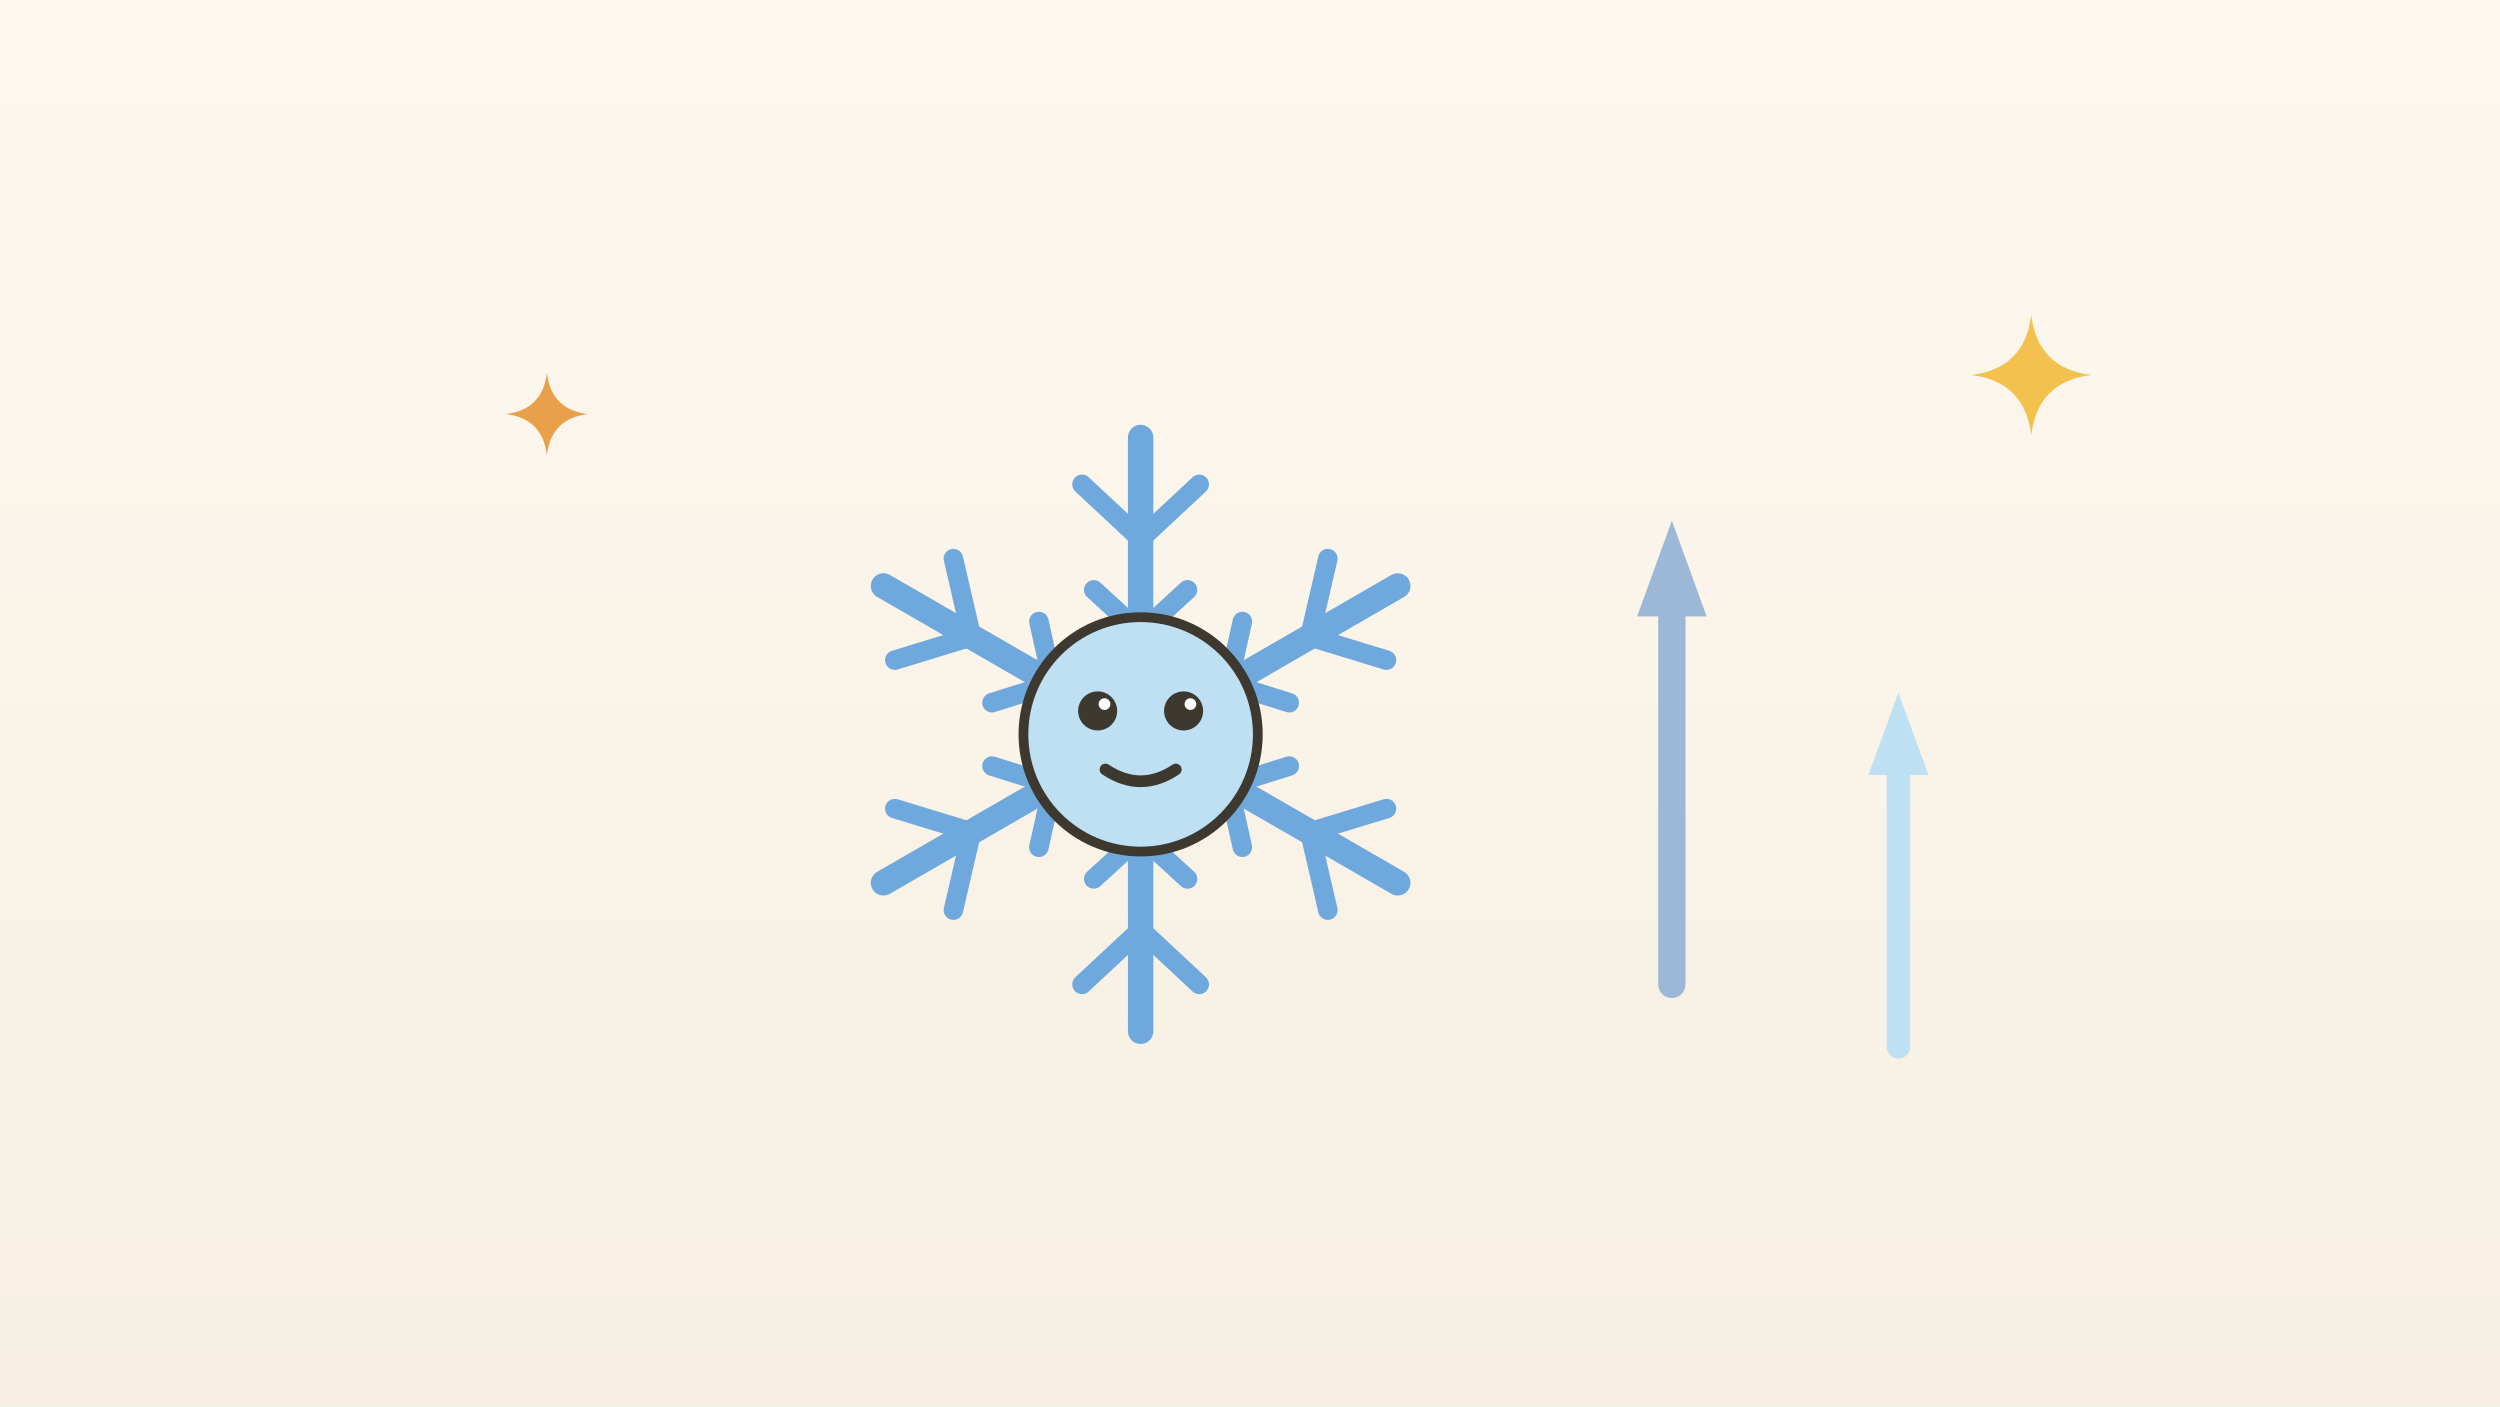
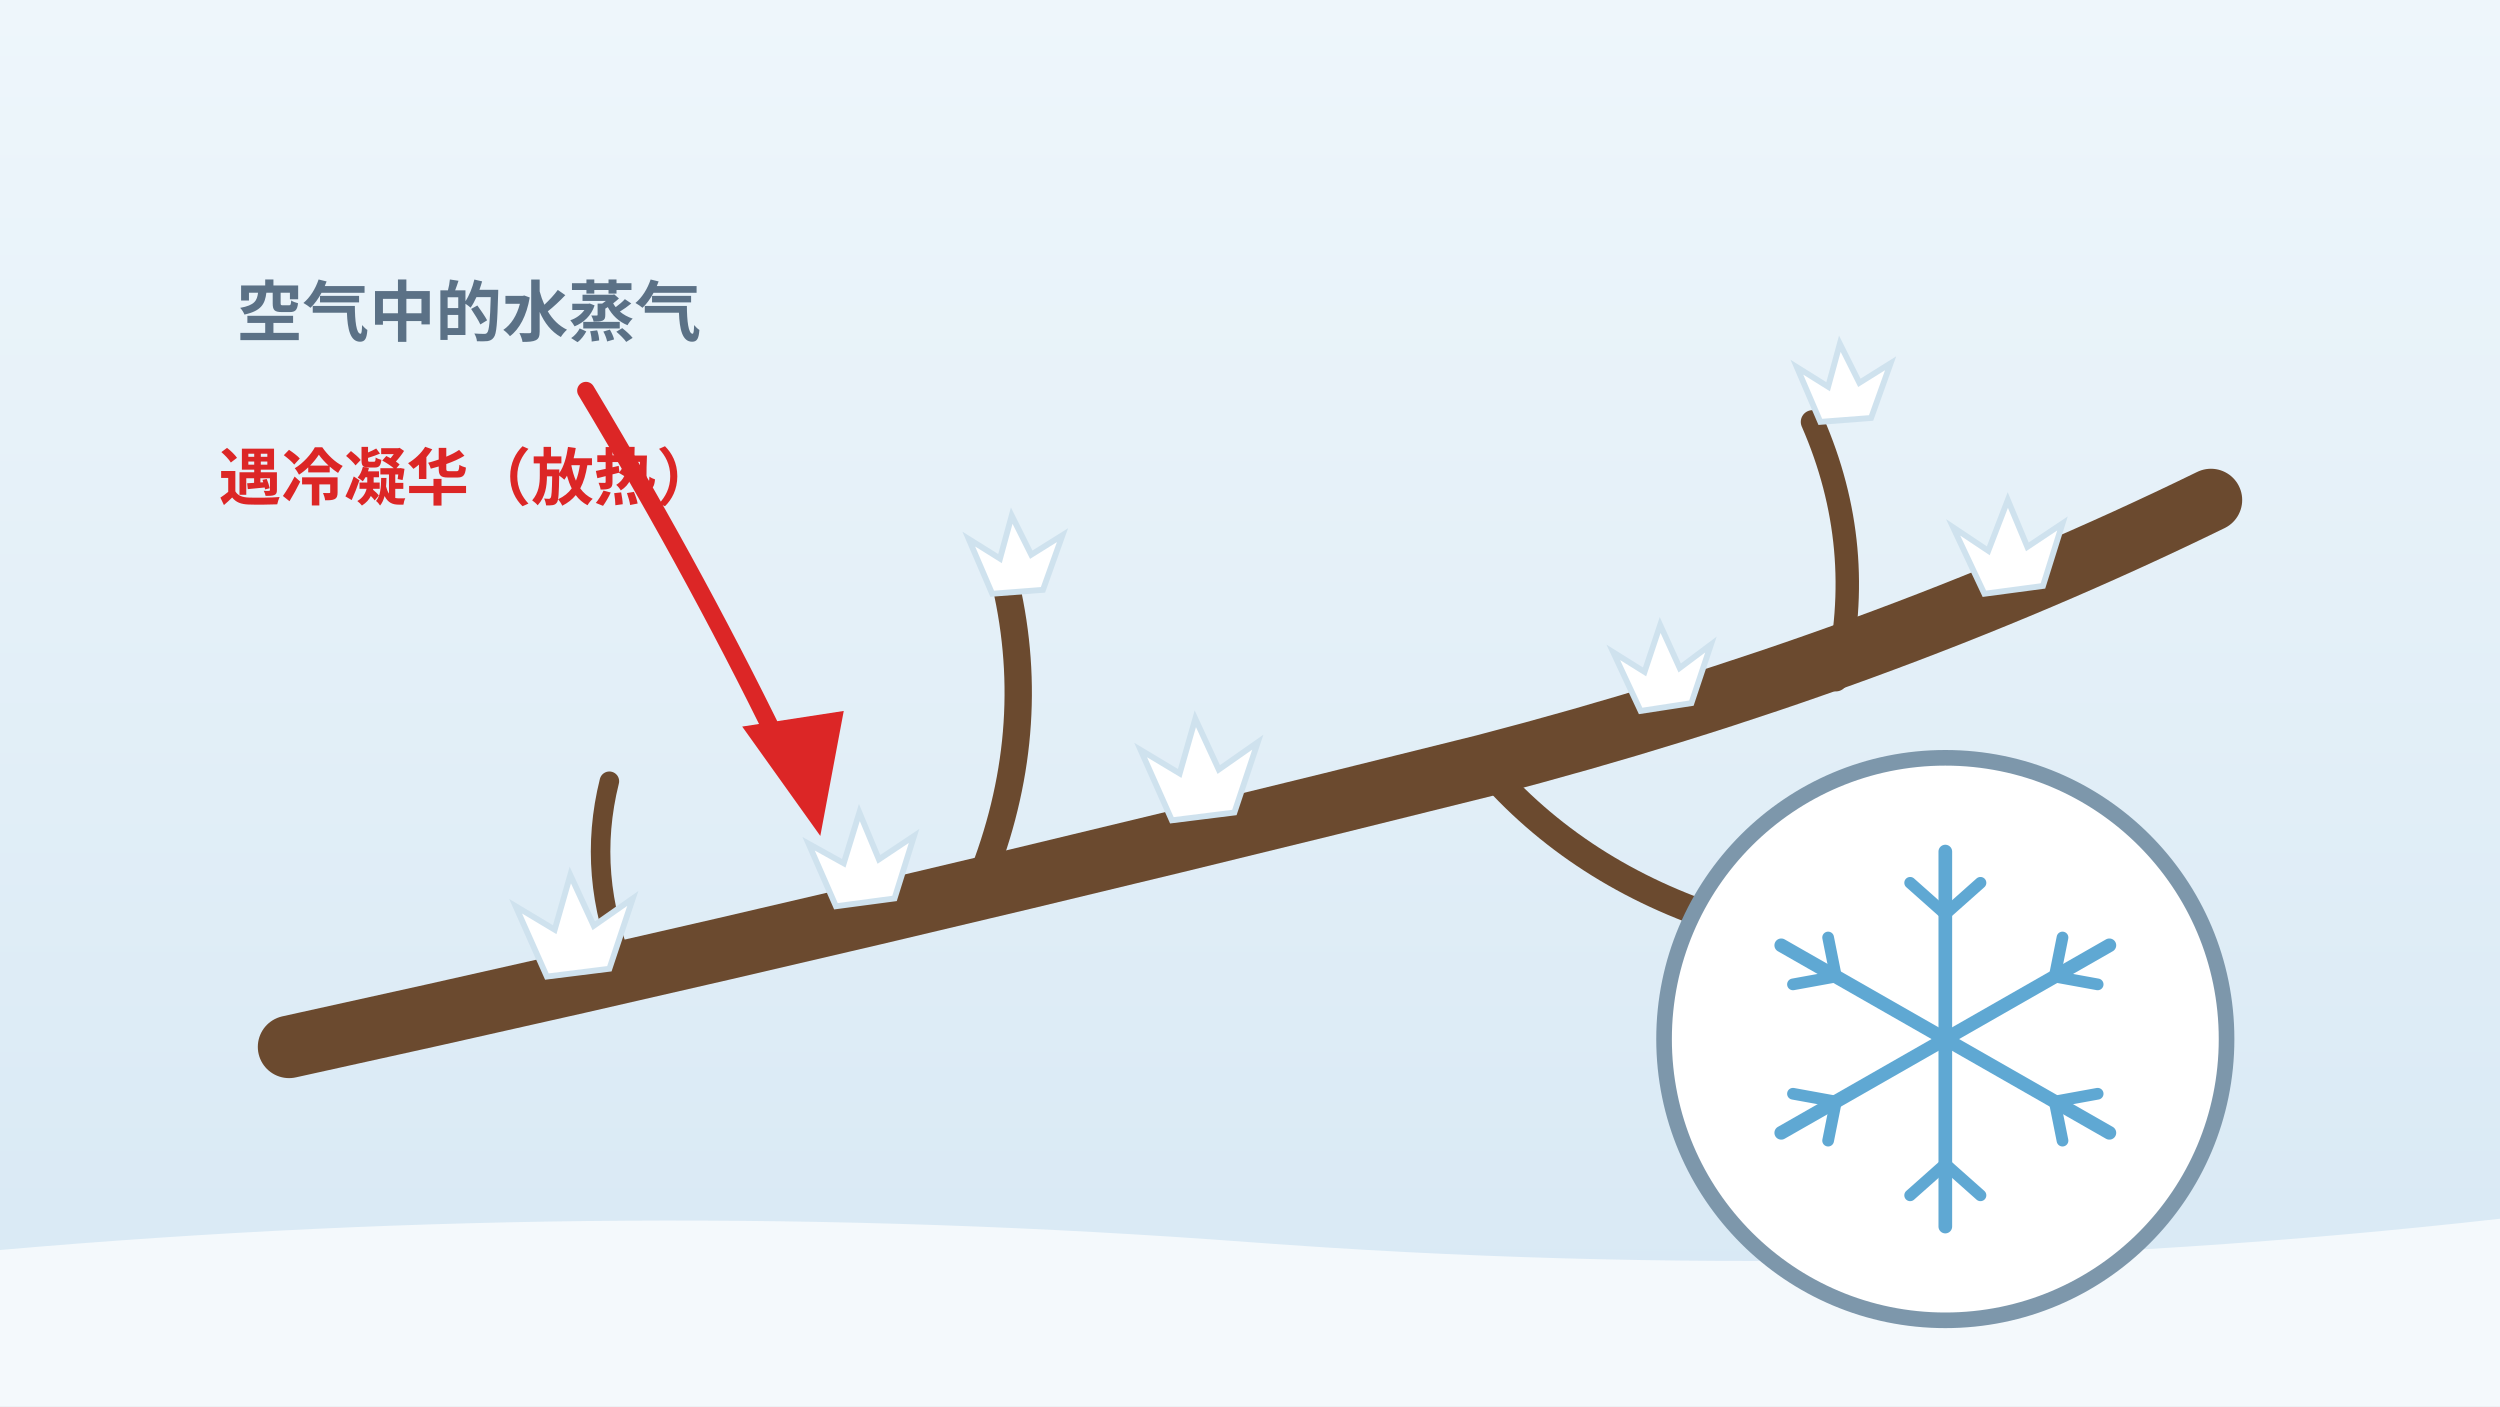
<svg xmlns="http://www.w3.org/2000/svg" viewBox="0 0 640 360" width="640" height="360">
  <defs>
    <linearGradient id="bg" x1="0" y1="0" x2="0" y2="1">
-       <stop offset="0" stop-color="#fdf8ef" />
-       <stop offset="1" stop-color="#f6efe2" />
+       <stop offset="0" stop-color="#eef6fb" />
+       <stop offset="1" stop-color="#d7e8f4" />
    </linearGradient>
  </defs>
  <rect width="640" height="360" fill="url(#bg)" />
-   <g transform="rotate(0 292 188)">
-     <line x1="292" y1="188" x2="292" y2="112" stroke="#6fa8dc" stroke-width="6.5" stroke-linecap="round" />
-     <path d="M292,138 l-15,-14 M292,138 l15,-14 M292,162 l-12,-11 M292,162 l12,-11" fill="none" stroke="#6fa8dc" stroke-width="5" stroke-linecap="round" />
+   <path d="M0 320 Q160 306 320 318 T640 312 L640 360 L0 360 Z" fill="#f4f9fc" />
+   <g stroke="#6b4a2f" stroke-linecap="round" fill="none">
+     <path d="M74 268 Q220 236 380 196 Q480 170 566 128" stroke-width="16" />
+     <path d="M250 228 Q266 190 258 152" stroke-width="7" />
+     <path d="M380 196 Q404 224 442 236" stroke-width="7" />
+     <path d="M470 174 Q478 140 464 108" stroke-width="6" />
+     <path d="M160 248 Q150 224 156 200" stroke-width="5" />
  </g>
-   <g transform="rotate(60 292 188)">
-     <line x1="292" y1="188" x2="292" y2="112" stroke="#6fa8dc" stroke-width="6.5" stroke-linecap="round" />
-     <path d="M292,138 l-15,-14 M292,138 l15,-14 M292,162 l-12,-11 M292,162 l12,-11" fill="none" stroke="#6fa8dc" stroke-width="5" stroke-linecap="round" />
+   <g fill="#ffffff" stroke="#cfe2ee" stroke-width="1.5">
+     <path d="M140 250 l-8 -18 l10 6 l4 -14 l6 13 l10 -7 l-6 18 Z" />
+     <path d="M214 232 l-7 -16 l9 5 l4 -13 l5 12 l9 -6 l-5 16 Z" />
+     <path d="M300 210 l-8 -18 l10 6 l4 -14 l6 13 l10 -7 l-6 18 Z" />
+     <path d="M420 182 l-7 -15 l8 5 l4 -12 l5 11 l8 -6 l-5 15 Z" />
+     <path d="M508 152 l-8 -17 l9 6 l5 -13 l5 12 l9 -6 l-5 16 Z" />
+     <path d="M254 152 l-6 -14 l8 5 l3 -11 l5 10 l8 -5 l-5 14 Z" />
+     <path d="M466 108 l-6 -14 l8 5 l3 -11 l5 10 l8 -5 l-5 14 Z" />
  </g>
-   <g transform="rotate(120 292 188)">
-     <line x1="292" y1="188" x2="292" y2="112" stroke="#6fa8dc" stroke-width="6.5" stroke-linecap="round" />
-     <path d="M292,138 l-15,-14 M292,138 l15,-14 M292,162 l-12,-11 M292,162 l12,-11" fill="none" stroke="#6fa8dc" stroke-width="5" stroke-linecap="round" />
+   <g>
+     <circle cx="498" cy="266" r="72" fill="#ffffff" stroke="#7d97ab" stroke-width="4" />
+     <g stroke="#5fa8d3" stroke-width="3.5" stroke-linecap="round">
+       <line x1="498" y1="218" x2="498" y2="314" />
+       <line x1="456" y1="242" x2="540" y2="290" />
+       <line x1="456" y1="290" x2="540" y2="242" />
+       <path d="M498 234 l-9 -8 M498 234 l9 -8 M498 298 l-9 8 M498 298 l9 8" fill="none" stroke-width="3" />
+       <path d="M470 250 l-11 2 M470 250 l-2 -10 M526 282 l11 -2 M526 282 l2 10" fill="none" stroke-width="3" />
+       <path d="M470 282 l-11 -2 M470 282 l-2 10 M526 250 l11 2 M526 250 l2 -10" fill="none" stroke-width="3" />
+     </g>
  </g>
-   <g transform="rotate(180 292 188)">
-     <line x1="292" y1="188" x2="292" y2="112" stroke="#6fa8dc" stroke-width="6.5" stroke-linecap="round" />
-     <path d="M292,138 l-15,-14 M292,138 l15,-14 M292,162 l-12,-11 M292,162 l12,-11" fill="none" stroke="#6fa8dc" stroke-width="5" stroke-linecap="round" />
+   <g>
+     <text x="120" y="86" font-size="17" font-weight="700" fill="#5b7186" font-family="sans-serif" text-anchor="middle">空气中的水蒸气</text>
+     <path d="M150 100 Q180 150 202 196" fill="none" stroke="#dc2626" stroke-width="4.5" stroke-linecap="round" />
+     <path d="M190 186 L210 214 L216 182 Z" fill="#dc2626" />
+     <text x="120" y="128" font-size="16" font-weight="700" fill="#dc2626" font-family="sans-serif" text-anchor="middle">遇冷凝华（放热）</text>
  </g>
-   <g transform="rotate(240 292 188)">
-     <line x1="292" y1="188" x2="292" y2="112" stroke="#6fa8dc" stroke-width="6.5" stroke-linecap="round" />
-     <path d="M292,138 l-15,-14 M292,138 l15,-14 M292,162 l-12,-11 M292,162 l12,-11" fill="none" stroke="#6fa8dc" stroke-width="5" stroke-linecap="round" />
-   </g>
-   <g transform="rotate(300 292 188)">
-     <line x1="292" y1="188" x2="292" y2="112" stroke="#6fa8dc" stroke-width="6.5" stroke-linecap="round" />
-     <path d="M292,138 l-15,-14 M292,138 l15,-14 M292,162 l-12,-11 M292,162 l12,-11" fill="none" stroke="#6fa8dc" stroke-width="5" stroke-linecap="round" />
-   </g>
-   <circle cx="292" cy="188" r="30" fill="#bfe0f2" stroke="#3d3830" stroke-width="2.5" />
-   <circle cx="281" cy="182" r="5" fill="#3d3830" />
-   <circle cx="282.75" cy="180.25" r="1.5" fill="#ffffff" />
-   <circle cx="303" cy="182" r="5" fill="#3d3830" />
-   <circle cx="304.75" cy="180.25" r="1.5" fill="#ffffff" />
-   <path d="M283.0,197 q9.0,6 18,0" fill="none" stroke="#3d3830" stroke-width="3" stroke-linecap="round" />
-   <line x1="428" y1="252" x2="428" y2="148" stroke="#9db8d6" stroke-width="7" stroke-linecap="round" />
-   <polygon points="428.0,133.3 436.9,157.8 419.1,157.8" fill="#9db8d6" />
-   <line x1="486" y1="268" x2="486" y2="190" stroke="#bfe0f2" stroke-width="6" stroke-linecap="round" />
-   <polygon points="486.0,177.4 493.7,198.4 478.3,198.4" fill="#bfe0f2" />
-   <path d="M0,-14 Q1.5,-1.5 14,0 Q1.5,1.5 0,14 Q-1.5,1.5 -14,0 Q-1.5,-1.5 0,-14 Z" transform="translate(520,96) scale(1.1)" fill="#f2c14e" />
-   <path d="M0,-14 Q1.5,-1.5 14,0 Q1.5,1.5 0,14 Q-1.5,1.5 -14,0 Q-1.5,-1.5 0,-14 Z" transform="translate(140,106) scale(0.75)" fill="#e8a04a" />
</svg>
